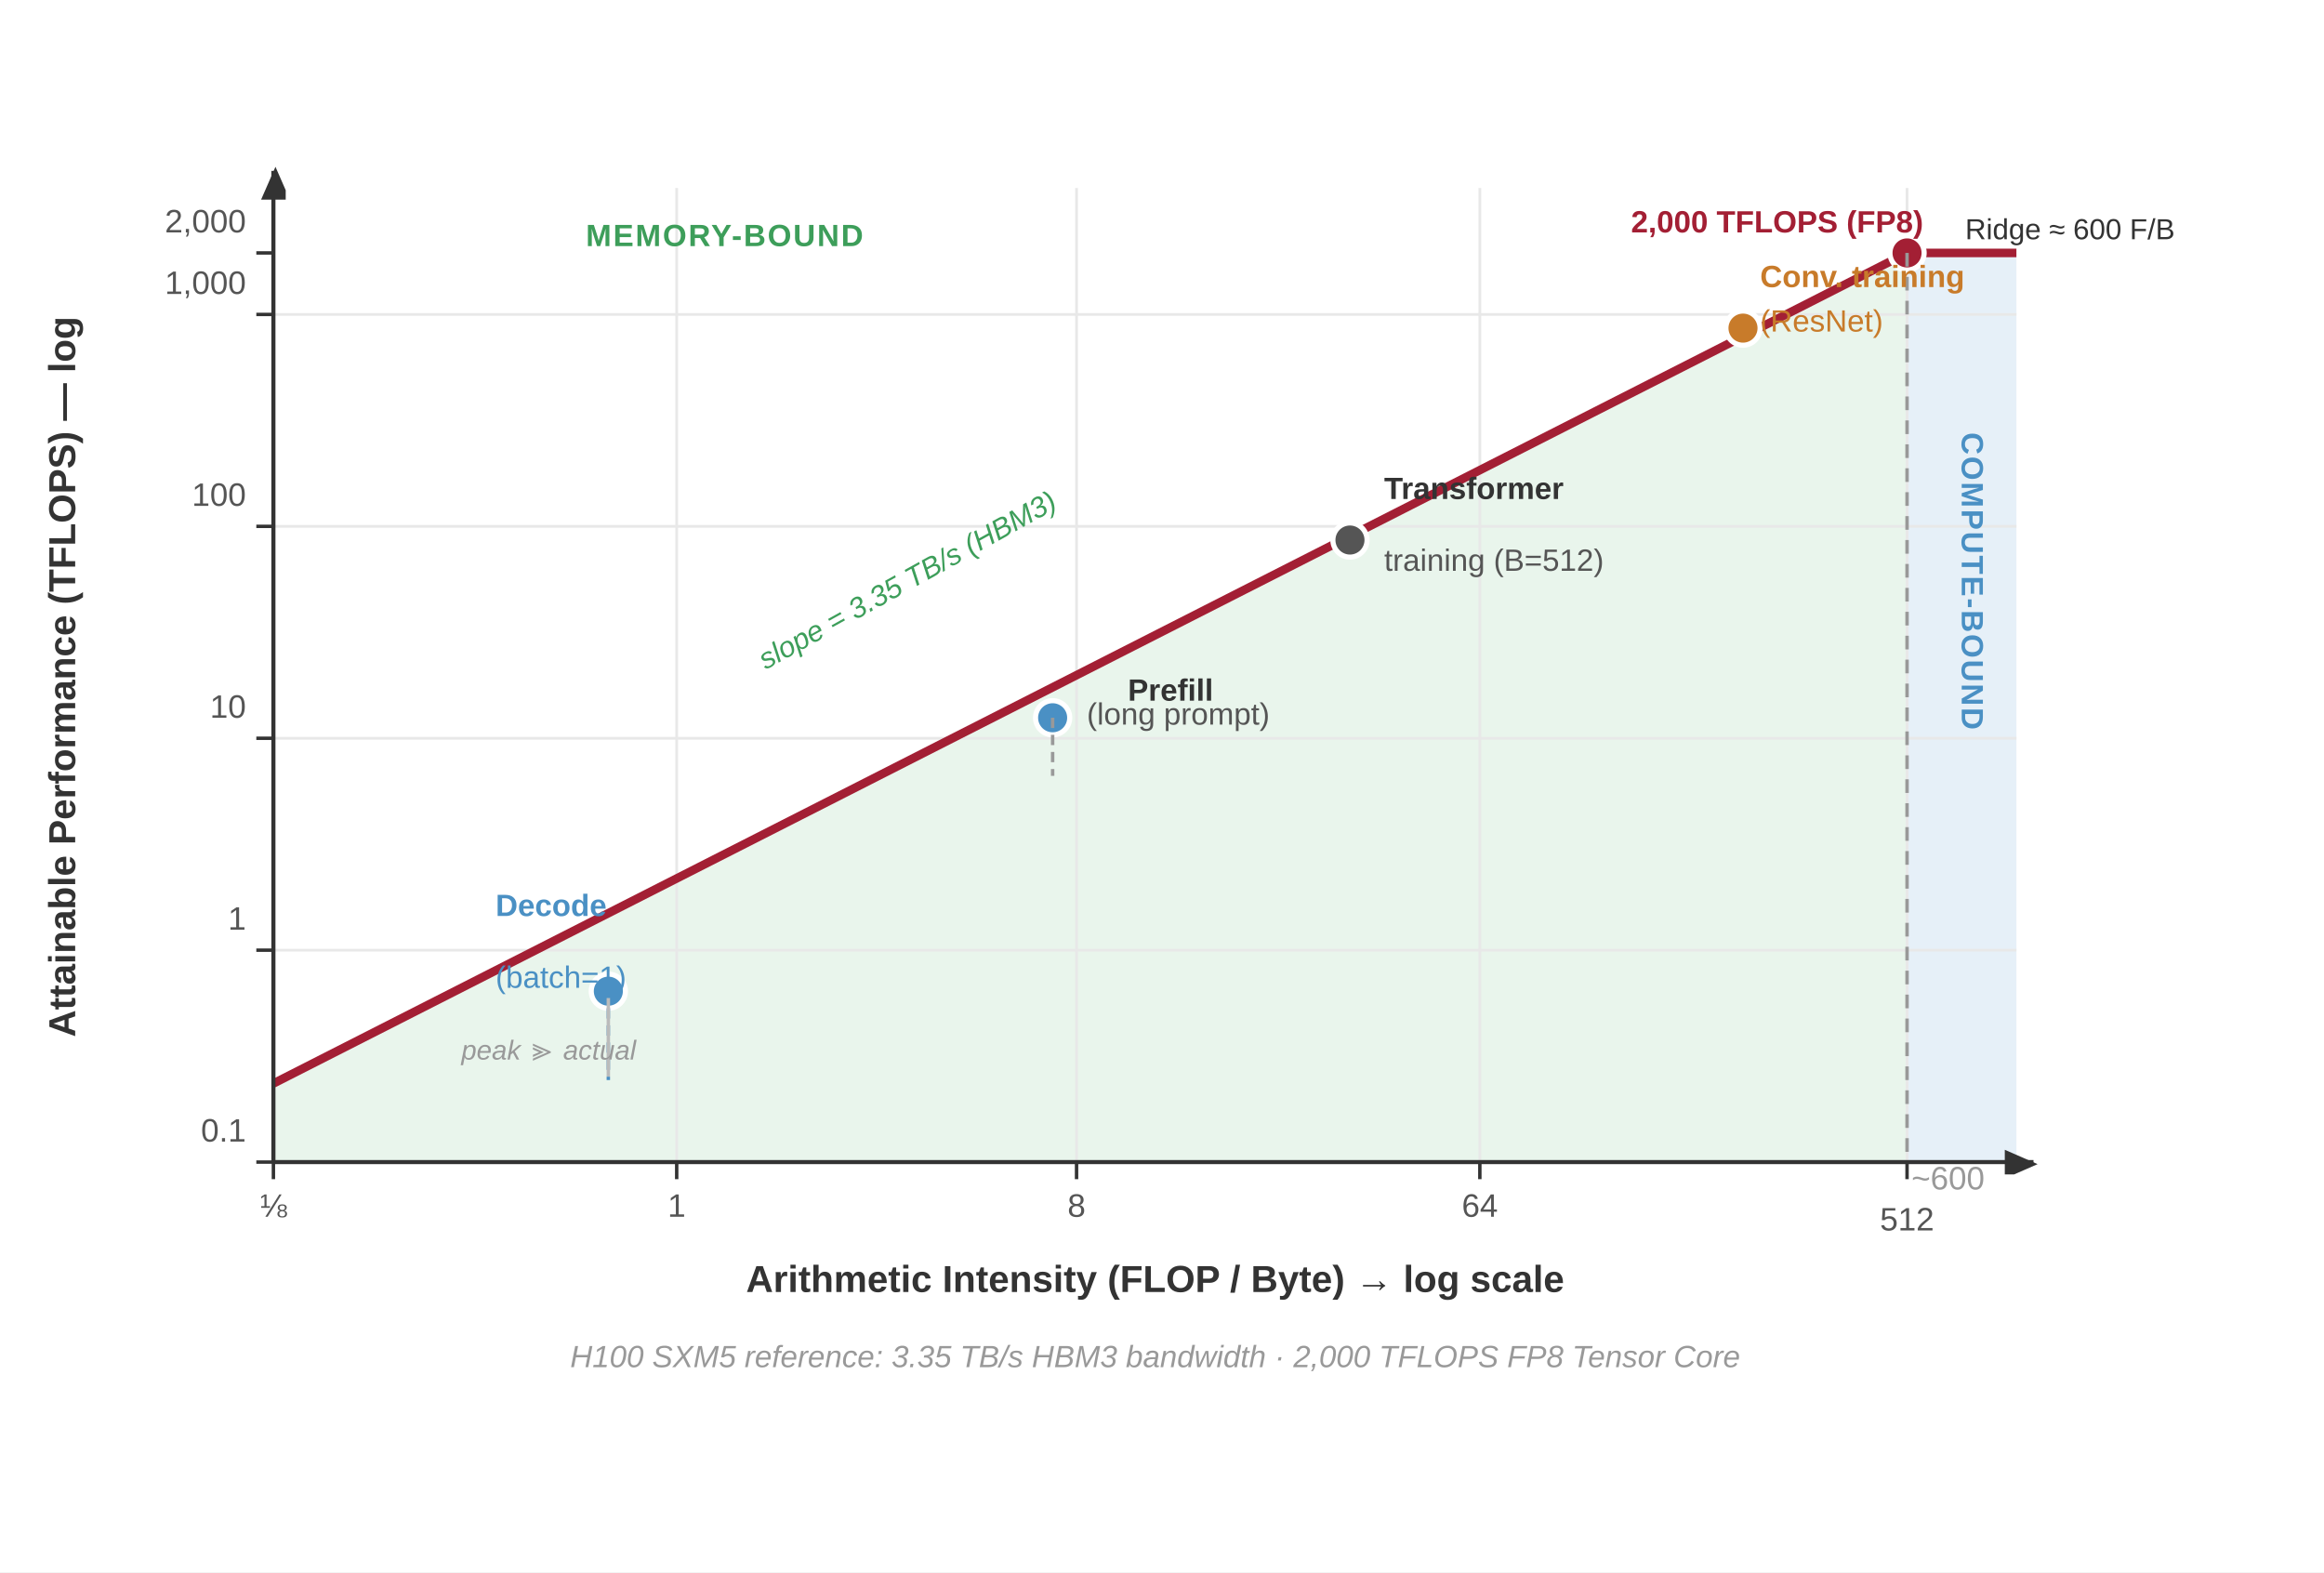
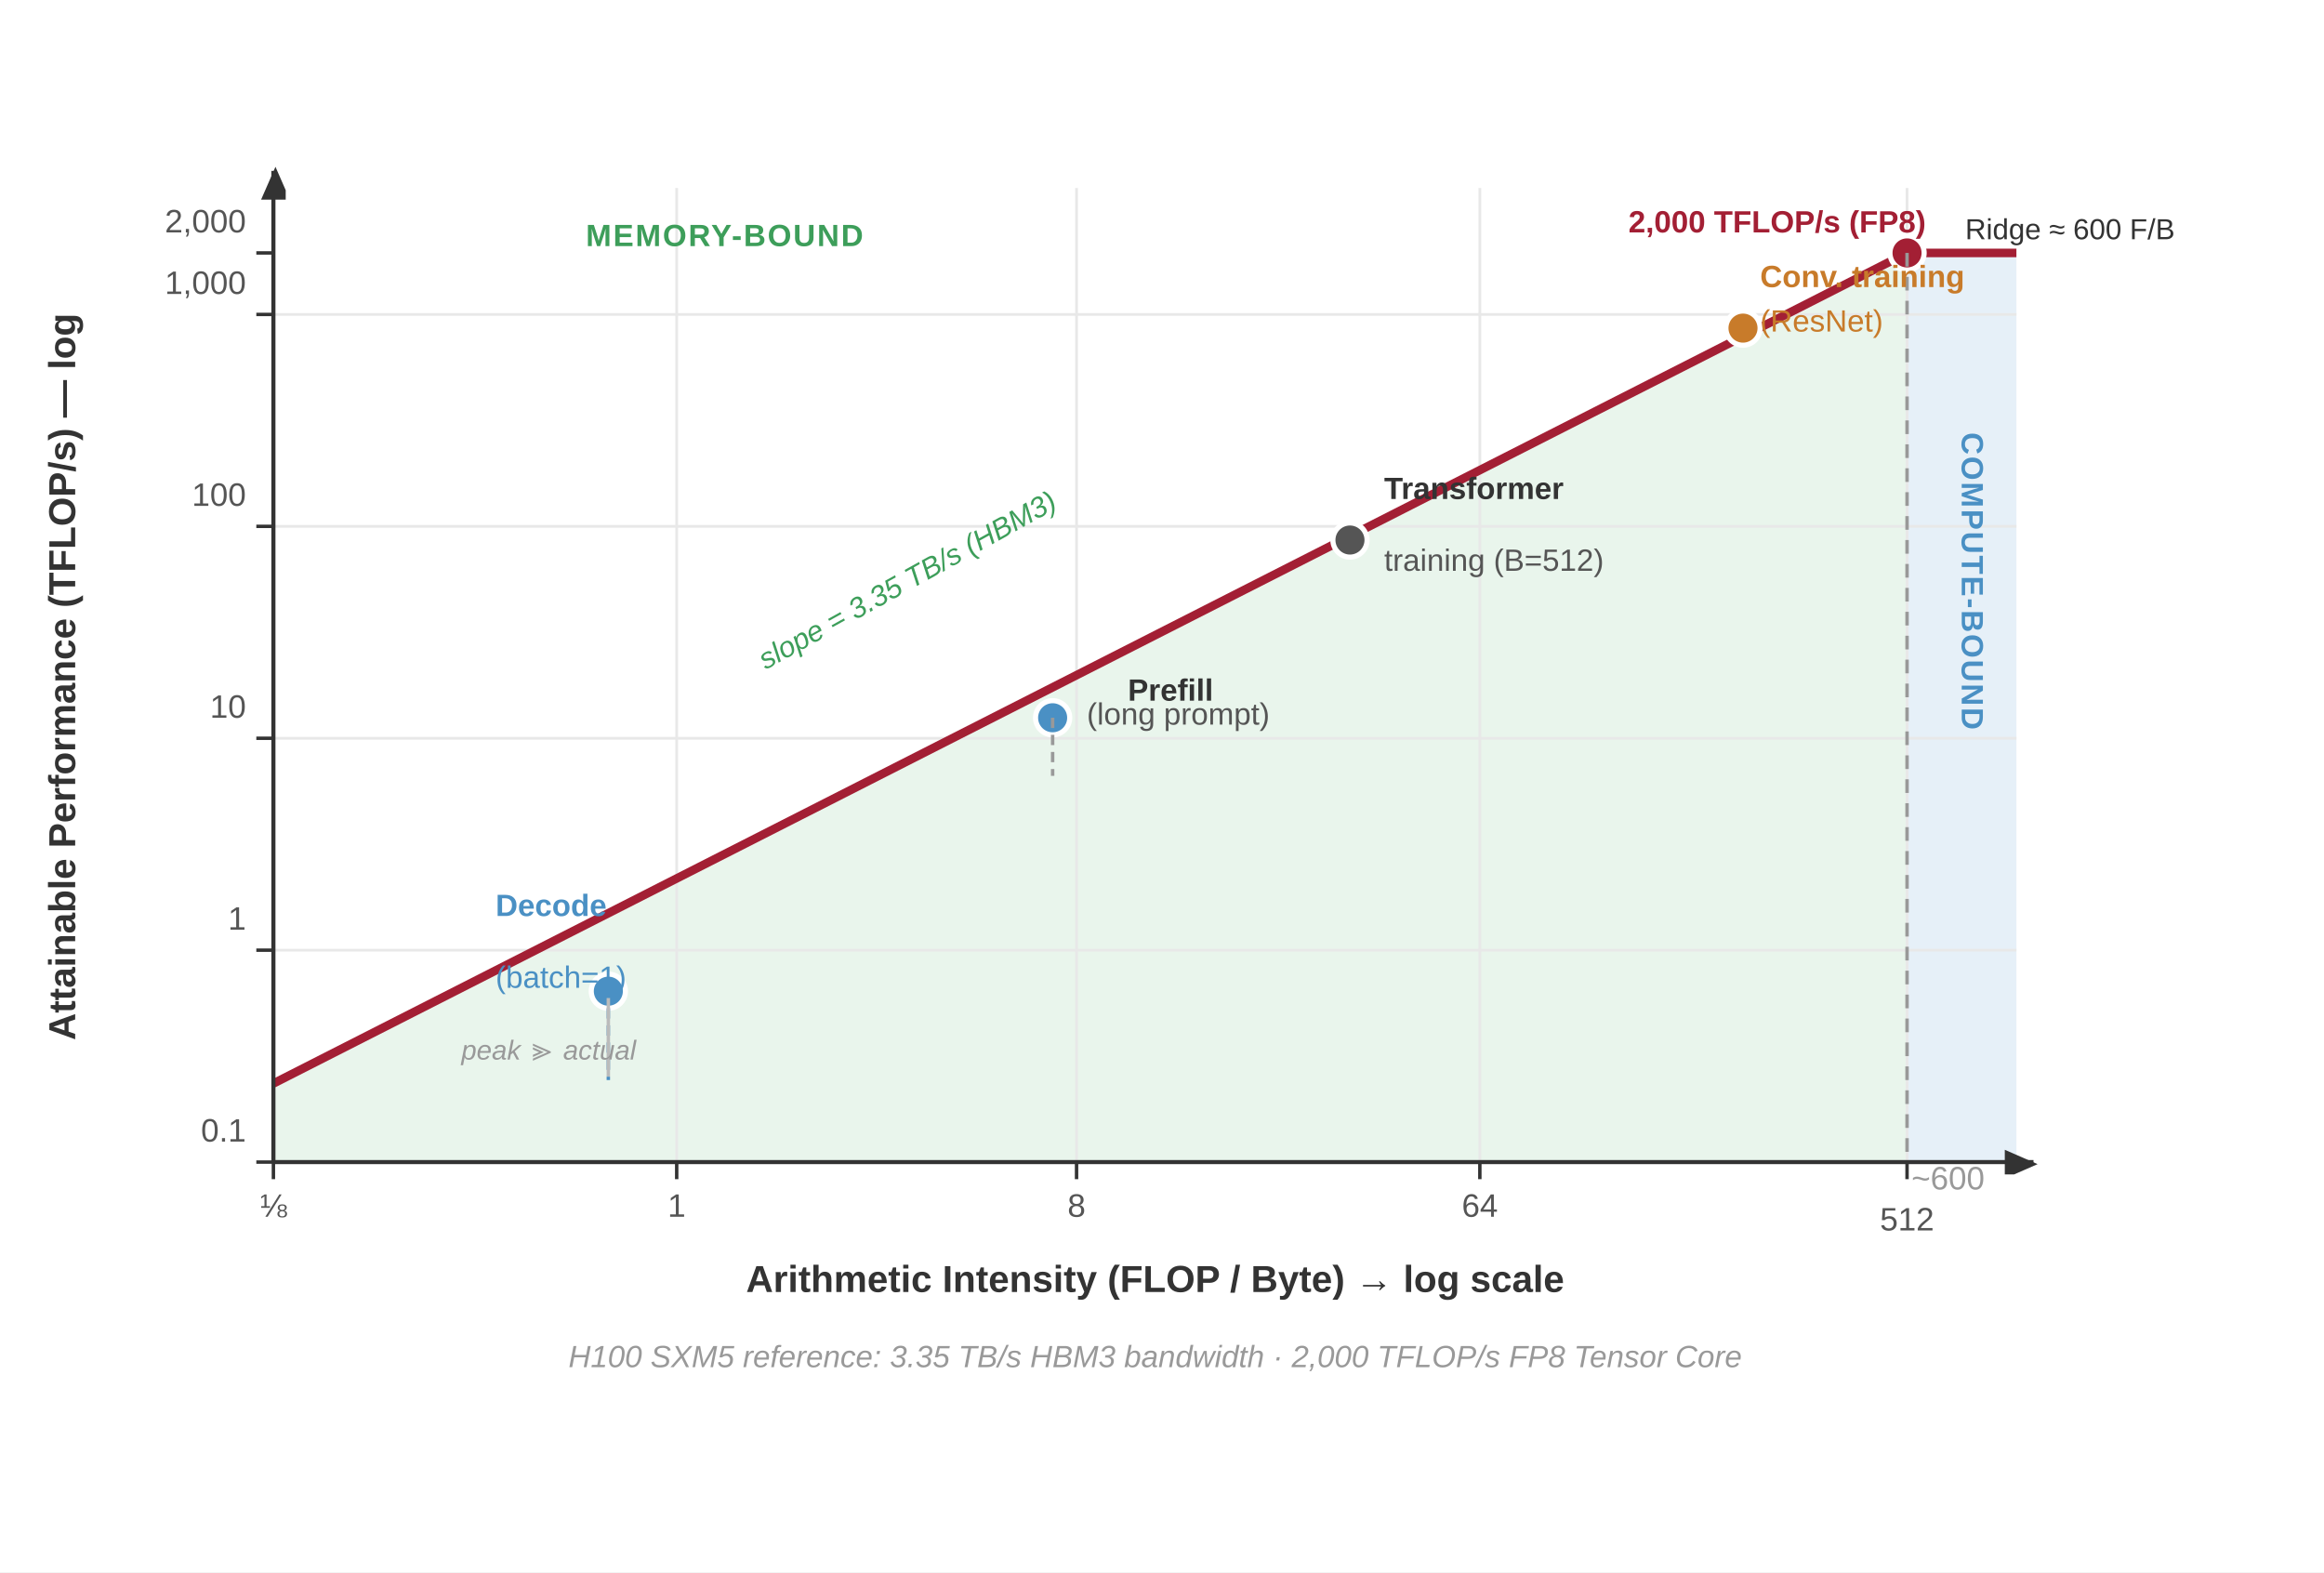
<svg xmlns="http://www.w3.org/2000/svg" font-family="Arial, Helvetica, sans-serif" viewBox="0 0 680 460">
  <rect width="680" height="460" fill="#fff" />
  <defs>
    <marker id="arr" markerWidth="8" markerHeight="6" refX="7" refY="3" orient="auto">
      <polygon points="0 0, 8 3.5, 0 7" fill="#333" />
    </marker>
  </defs>
  <polygon points="80,316 558,74 558,340 80,340" fill="#d4edda" fill-opacity="0.5" />
  <polygon points="558,74 590,74 590,340 558,340" fill="#cfe2f3" fill-opacity="0.5" />
  <line x1="80" y1="278" x2="590" y2="278" stroke="#e8e8e8" stroke-width="0.8" />
  <line x1="80" y1="216" x2="590" y2="216" stroke="#e8e8e8" stroke-width="0.8" />
  <line x1="80" y1="154" x2="590" y2="154" stroke="#e8e8e8" stroke-width="0.8" />
  <line x1="80" y1="92" x2="590" y2="92" stroke="#e8e8e8" stroke-width="0.8" />
  <line x1="198" y1="55" x2="198" y2="340" stroke="#e8e8e8" stroke-width="0.8" />
  <line x1="315" y1="55" x2="315" y2="340" stroke="#e8e8e8" stroke-width="0.8" />
  <line x1="433" y1="55" x2="433" y2="340" stroke="#e8e8e8" stroke-width="0.8" />
  <line x1="558" y1="55" x2="558" y2="340" stroke="#e8e8e8" stroke-width="0.8" />
  <polyline points="80,317 558,74 590,74" fill="none" stroke="#a31f34" stroke-width="2.5" stroke-linejoin="round" />
  <circle cx="558" cy="74" r="5" fill="#a31f34" stroke="#fff" stroke-width="1.5" />
  <line x1="558" y1="74" x2="558" y2="340" stroke="#999" stroke-width="1" stroke-dasharray="4,3" />
  <text x="570" y="348" font-size="9.5" fill="#999" text-anchor="middle">~600</text>
  <line x1="80" y1="340" x2="595" y2="340" stroke="#333" stroke-width="1.2" fill="none" marker-end="url(#arr)" />
  <line x1="80" y1="340" x2="80" y2="50" stroke="#333" stroke-width="1.2" fill="none" marker-end="url(#arr)" />
  <line x1="80" y1="340" x2="80" y2="345" stroke="#333" stroke-width="1" />
  <line x1="198" y1="340" x2="198" y2="345" stroke="#333" stroke-width="1" />
  <line x1="315" y1="340" x2="315" y2="345" stroke="#333" stroke-width="1" />
  <line x1="433" y1="340" x2="433" y2="345" stroke="#333" stroke-width="1" />
  <line x1="558" y1="340" x2="558" y2="345" stroke="#333" stroke-width="1" />
  <text x="80" y="356" font-size="9.5" fill="#555" text-anchor="middle">⅛</text>
  <text x="198" y="356" font-size="9.5" fill="#555" text-anchor="middle">1</text>
  <text x="315" y="356" font-size="9.5" fill="#555" text-anchor="middle">8</text>
  <text x="433" y="356" font-size="9.5" fill="#555" text-anchor="middle">64</text>
  <text x="558" y="360" font-size="9.5" fill="#555" text-anchor="middle">512</text>
  <line x1="80" y1="340" x2="75" y2="340" stroke="#333" stroke-width="1" />
  <line x1="80" y1="278" x2="75" y2="278" stroke="#333" stroke-width="1" />
  <line x1="80" y1="216" x2="75" y2="216" stroke="#333" stroke-width="1" />
  <line x1="80" y1="154" x2="75" y2="154" stroke="#333" stroke-width="1" />
  <line x1="80" y1="92" x2="75" y2="92" stroke="#333" stroke-width="1" />
  <line x1="80" y1="74" x2="75" y2="74" stroke="#333" stroke-width="1" />
  <text x="72" y="334" font-size="9.5" fill="#555" text-anchor="end">0.1</text>
  <text x="72" y="272" font-size="9.5" fill="#555" text-anchor="end">1</text>
  <text x="72" y="210" font-size="9.5" fill="#555" text-anchor="end">10</text>
  <text x="72" y="148" font-size="9.5" fill="#555" text-anchor="end">100</text>
  <text x="72" y="86" font-size="9.5" fill="#555" text-anchor="end">1,000</text>
  <text x="72" y="68" font-size="9.5" fill="#555" text-anchor="end">2,000</text>
  <text x="338" y="378" font-size="11" fill="#333" font-weight="600" text-anchor="middle">Arithmetic Intensity  (FLOP / Byte)  →  log scale</text>
-   <text x="22" y="198" font-size="11" fill="#333" font-weight="600" text-anchor="middle" transform="rotate(-90,22,198)">Attainable Performance (TFLOPS) — log</text>
+   <text x="22" y="198" font-size="11" fill="#333" font-weight="600" text-anchor="middle" transform="rotate(-90,22,198)">Attainable Performance (TFLOP/s) — log</text>
  <text x="212" y="72" font-size="9" font-weight="600" letter-spacing="0.5" fill="#3d9e5a" text-anchor="middle">MEMORY-BOUND</text>
  <text x="574" y="170" font-size="9" font-weight="600" letter-spacing="0.5" fill="#4a90c4" text-anchor="middle" transform="rotate(90,574,170)">COMPUTE-BOUND</text>
  <text x="224" y="196" font-size="8.5" fill="#3d9e5a" font-style="italic" transform="rotate(-29,224,196)">slope = 3.35 TB/s (HBM3)</text>
-   <text x="520" y="68" font-size="9" fill="#a31f34" text-anchor="middle" font-weight="700">2,000 TFLOPS (FP8)</text>
+   <text x="520" y="68" font-size="9" fill="#a31f34" text-anchor="middle" font-weight="700">2,000 TFLOP/s (FP8)</text>
  <circle cx="178" cy="290" r="5" fill="#4a90c4" stroke="#fff" stroke-width="1.5" />
  <line x1="178" y1="290" x2="178" y2="316" stroke="#4a90c4" stroke-width="1" stroke-dasharray="3,2" />
  <text x="145" y="268" font-size="9" fill="#4a90c4" font-weight="700">Decode</text>
  <text x="145" y="289" font-size="9" fill="#4a90c4">(batch=1)</text>
  <circle cx="308" cy="210" r="5" fill="#4a90c4" stroke="#fff" stroke-width="1.5" />
  <line x1="308" y1="210" x2="308" y2="227" stroke="#999" stroke-width="1" stroke-dasharray="3,2" />
  <text x="330" y="205" font-size="9" fill="#333" font-weight="700">Prefill</text>
  <text x="318" y="212" font-size="9" fill="#555">(long prompt)</text>
  <circle cx="395" cy="158" r="5" fill="#555" stroke="#fff" stroke-width="1.5" />
  <text x="405" y="146" font-size="9" fill="#333" font-weight="700">Transformer</text>
  <text x="405" y="167" font-size="9" fill="#555">training (B=512)</text>
  <circle cx="510" cy="96" r="5" fill="#c87b2a" stroke="#fff" stroke-width="1.5" />
  <text x="515" y="84" font-size="9" fill="#c87b2a" font-weight="700">Conv. training</text>
  <text x="515" y="97" font-size="9" fill="#c87b2a">(ResNet)</text>
  <text x="575" y="70" font-size="8.5" fill="#333">Ridge ≈ 600 F/B</text>
  <line x1="178" y1="292" x2="178" y2="315" stroke="#bbb" stroke-width="1" />
  <text x="135" y="310" font-size="8" fill="#999" font-style="italic">peak ≫ actual</text>
  <text x="338" y="400" font-size="9" fill="#999" text-anchor="middle" font-style="italic">
-     H100 SXM5 reference: 3.35 TB/s HBM3 bandwidth · 2,000 TFLOPS FP8 Tensor Core
+     H100 SXM5 reference: 3.35 TB/s HBM3 bandwidth · 2,000 TFLOP/s FP8 Tensor Core
  </text>
</svg>
